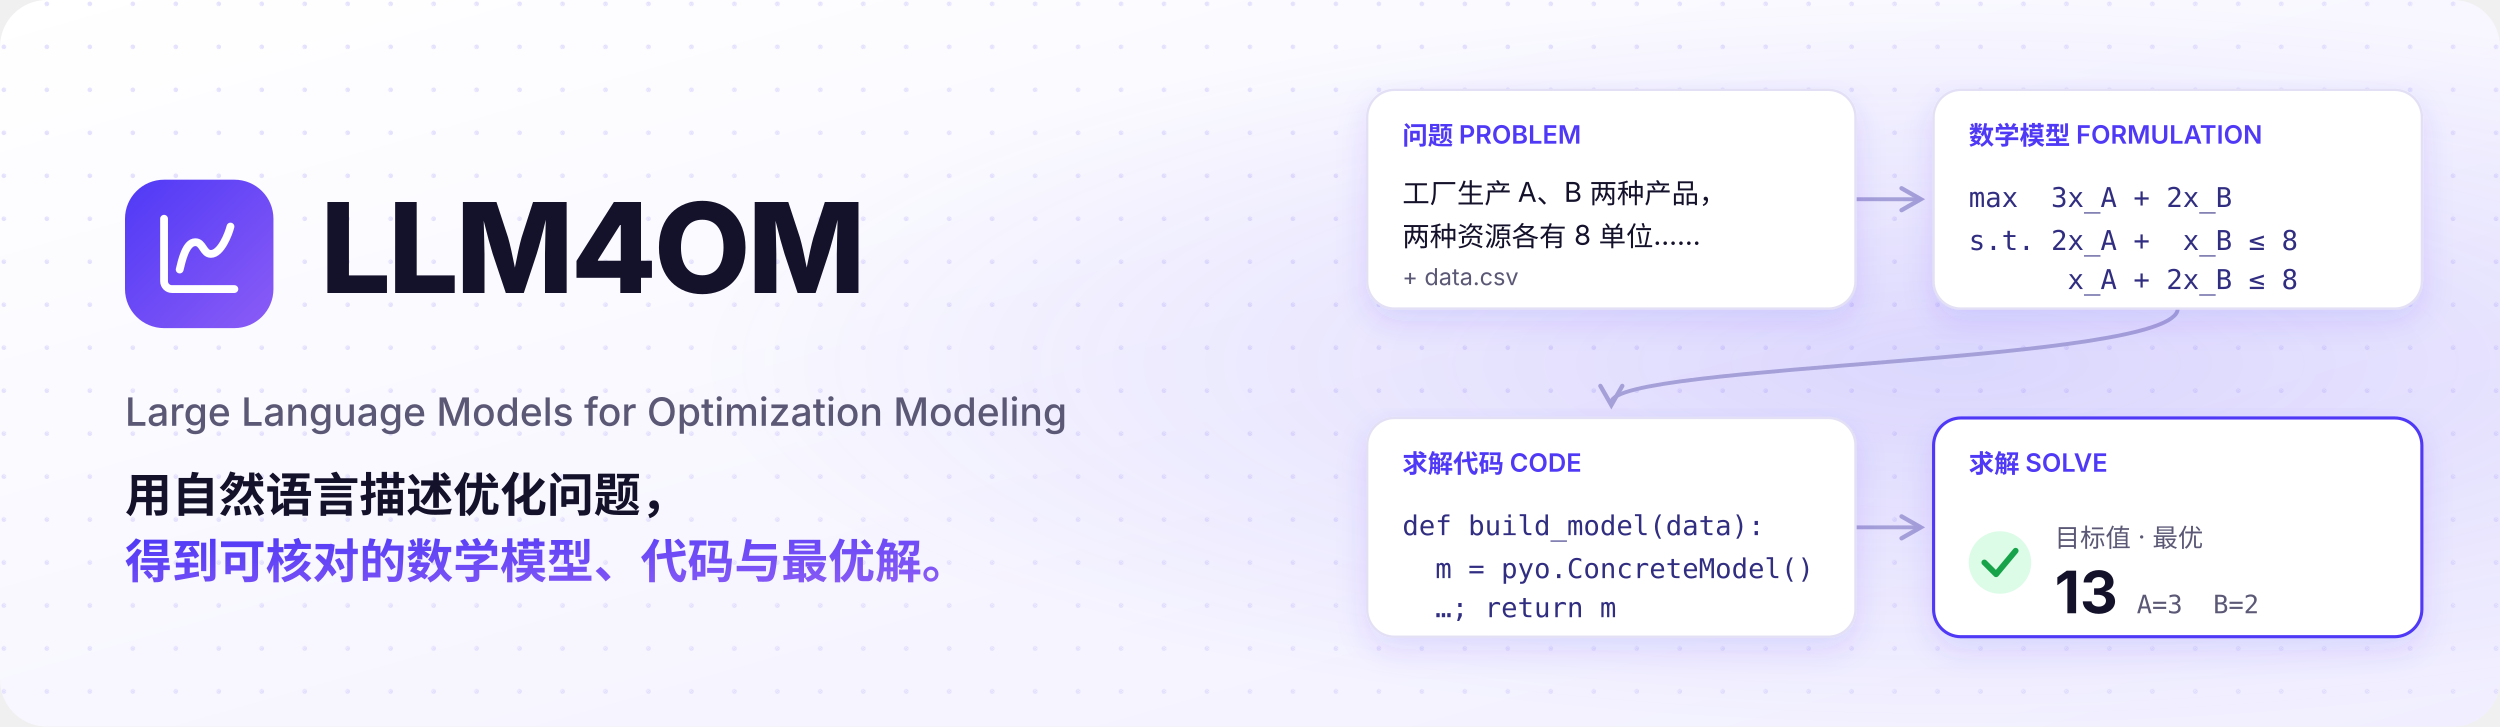
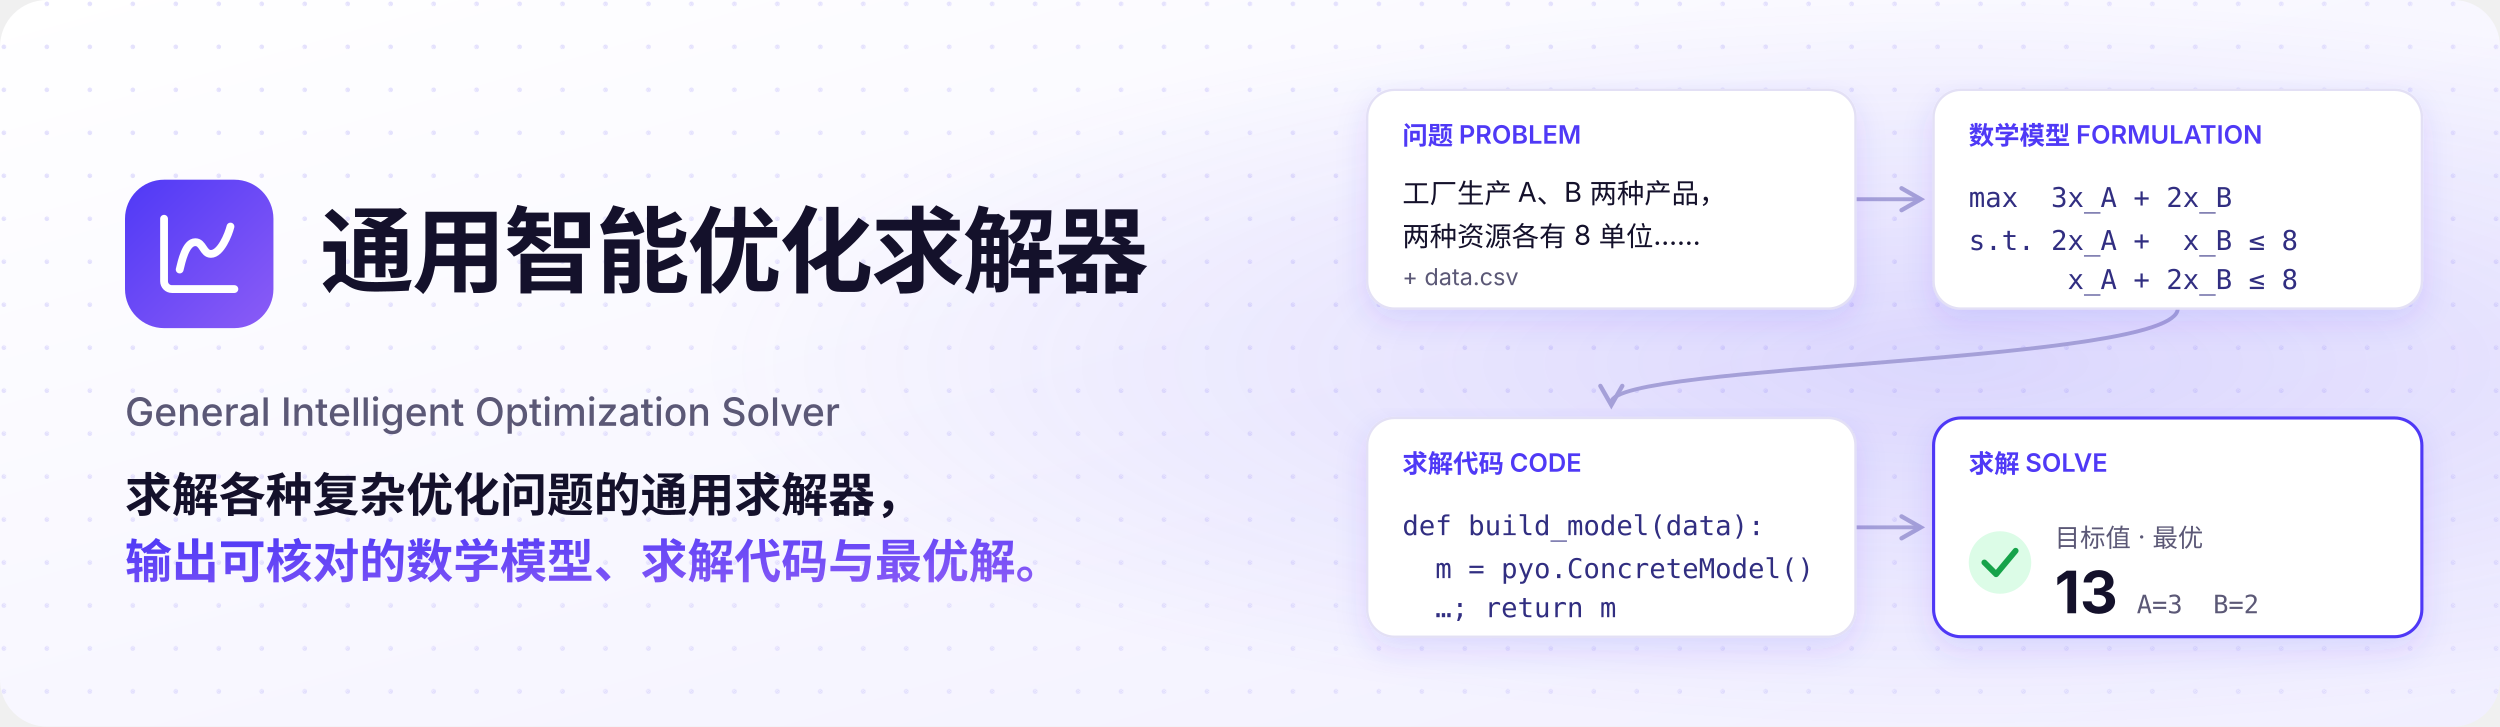
- <svg xmlns="http://www.w3.org/2000/svg" width="1280" height="372" viewBox="0 0 1280 372" role="img" aria-label="LLM4OM: natural-language problem to formulation, code and solution">
+ <svg xmlns="http://www.w3.org/2000/svg" width="1280" height="372" viewBox="0 0 1280 372" role="img" aria-label="通用智能优化求解器 (General Intelligent Optimization Solver): a general solver for optimization problems">
  <defs>
    <linearGradient id="bg" x1="0" y1="0" x2="1" y2="1">
      <stop offset="0" stop-color="#ffffff" />
      <stop offset="1" stop-color="#f1efff" />
    </linearGradient>
    <linearGradient id="brand" x1="0" y1="0" x2="1" y2="1">
      <stop offset="0" stop-color="#4f39f6" />
      <stop offset="1" stop-color="#8b5cf6" />
    </linearGradient>
    <pattern id="dots" width="22" height="22" patternUnits="userSpaceOnUse">
      <circle cx="2" cy="2" r="1.2" fill="#d9d5fb" />
    </pattern>
    <radialGradient id="glow" cx="0.78" cy="0.5" r="0.5">
      <stop offset="0" stop-color="#4f39f6" stop-opacity="0.16" />
      <stop offset="1" stop-color="#4f39f6" stop-opacity="0" />
    </radialGradient>
    <filter id="shadow" x="-10%" y="-10%" width="120%" height="140%">
      <feDropShadow dx="0" dy="6" stdDeviation="8" flood-color="#4f39f6" flood-opacity="0.12" />
    </filter>
    <marker id="head" viewBox="0 0 10 10" refX="7" refY="5" markerWidth="7" markerHeight="7" orient="auto">
      <path d="M1 1l7 4-7 4" fill="none" stroke="#a5a0d8" stroke-width="1.6" stroke-linecap="round" />
    </marker>
  </defs>
  <rect width="1280" height="372" rx="24" fill="url(#bg)" />
  <rect width="1280" height="372" rx="24" fill="url(#dots)" opacity="0.7" />
  <rect width="1280" height="372" rx="24" fill="url(#glow)" />
  <g transform="translate(64,92)">
    <rect width="76" height="76" rx="20" fill="url(#brand)" />
    <g transform="translate(14,14) scale(2)" fill="none" stroke="#fff" stroke-width="2" stroke-linecap="round" stroke-linejoin="round">
      <path d="M3 3v16a2 2 0 0 0 2 2h16" />
      <path d="M7 16c.5-2 1.5-7 4-7 2 0 2 3 4 3 2.5 0 4.5-5 5-7" />
    </g>
-     <text x="100" y="58" font-family="Inter, 'Segoe UI', 'PingFang SC', 'Noto Sans CJK SC', 'Microsoft YaHei', sans-serif" font-size="64" font-weight="800" fill="#14112b" letter-spacing="-1.5">LLM4OM</text>
+     <text x="100" y="54" font-family="Inter, 'Segoe UI', 'PingFang SC', 'Noto Sans CJK SC', 'Microsoft YaHei', sans-serif" font-size="48" font-weight="800" fill="#14112b" letter-spacing="-1">通用智能优化求解器</text>
  </g>
-   <text x="64" y="218" xml:space="preserve" font-family="Inter, 'Segoe UI', 'PingFang SC', 'Noto Sans CJK SC', 'Microsoft YaHei', sans-serif" font-size="20" font-weight="500" fill="#5b5876" text-anchor="start">Large Language Models for Optimization Modeling</text>
-   <text x="64" y="262" xml:space="preserve" font-family="Inter, 'Segoe UI', 'PingFang SC', 'Noto Sans CJK SC', 'Microsoft YaHei', sans-serif" font-size="24" font-weight="600" fill="#14112b" text-anchor="start">用自然语言描述优化问题，</text>
-   <text x="64" y="296" font-family="Inter, 'Segoe UI', 'PingFang SC', 'Noto Sans CJK SC', 'Microsoft YaHei', sans-serif" font-size="24" font-weight="600" fill="url(#brand)">得到可核对的数学模型、代码与最优解。</text>
+   <text x="64" y="218" xml:space="preserve" font-family="Inter, 'Segoe UI', 'PingFang SC', 'Noto Sans CJK SC', 'Microsoft YaHei', sans-serif" font-size="20" font-weight="500" fill="#5b5876" text-anchor="start">General Intelligent Optimization Solver</text>
+   <text x="64" y="262" xml:space="preserve" font-family="Inter, 'Segoe UI', 'PingFang SC', 'Noto Sans CJK SC', 'Microsoft YaHei', sans-serif" font-size="24" font-weight="600" fill="#14112b" text-anchor="start">求解各种复杂优化问题的通用求解器，</text>
+   <text x="64" y="296" font-family="Inter, 'Segoe UI', 'PingFang SC', 'Noto Sans CJK SC', 'Microsoft YaHei', sans-serif" font-size="24" font-weight="600" fill="url(#brand)">输出可核对的数学模型、求解代码与最优解。</text>
  <path d="M950 102 H982" stroke="#a5a0d8" stroke-width="2" fill="none" stroke-linecap="round" marker-end="url(#head)" />
  <path d="M1115 158 C1115 186 825 186 825 206" stroke="#a5a0d8" stroke-width="2" fill="none" stroke-linecap="round" marker-end="url(#head)" />
  <path d="M950 270 H982" stroke="#a5a0d8" stroke-width="2" fill="none" stroke-linecap="round" marker-end="url(#head)" />
  <g transform="translate(700,46)">
    <rect width="250" height="112" rx="14" fill="#ffffff" stroke="#e3e0f5" stroke-width="1.2" filter="url(#shadow)" />
    <text x="18" y="28" xml:space="preserve" font-family="Inter, 'Segoe UI', 'PingFang SC', 'Noto Sans CJK SC', 'Microsoft YaHei', sans-serif" font-size="13" font-weight="600" fill="#4f39f6" text-anchor="start">问题 PROBLEM</text>
    <text x="18" y="58" xml:space="preserve" font-family="Inter, 'Segoe UI', 'PingFang SC', 'Noto Sans CJK SC', 'Microsoft YaHei', sans-serif" font-size="14" font-weight="400" fill="#14112b" text-anchor="start">工厂生产 A、B 两种产品，</text>
    <text x="18" y="80" xml:space="preserve" font-family="Inter, 'Segoe UI', 'PingFang SC', 'Noto Sans CJK SC', 'Microsoft YaHei', sans-serif" font-size="14" font-weight="400" fill="#14112b" text-anchor="start">两种资源各有 8 单位……</text>
    <text x="18" y="100" xml:space="preserve" font-family="Inter, 'Segoe UI', 'PingFang SC', 'Noto Sans CJK SC', 'Microsoft YaHei', sans-serif" font-size="12" font-weight="400" fill="#5b5876" text-anchor="start">+ data.csv</text>
  </g>
  <g transform="translate(990,46)">
    <rect width="250" height="112" rx="14" fill="#ffffff" stroke="#e3e0f5" stroke-width="1.2" filter="url(#shadow)" />
    <text x="18" y="28" xml:space="preserve" font-family="Inter, 'Segoe UI', 'PingFang SC', 'Noto Sans CJK SC', 'Microsoft YaHei', sans-serif" font-size="13" font-weight="600" fill="#4f39f6" text-anchor="start">数学模型 FORMULATION</text>
    <text x="18" y="60" xml:space="preserve" font-family="'JetBrains Mono', 'SFMono-Regular', Menlo, Consolas, monospace" font-size="14" font-weight="400" fill="#312e81" text-anchor="start">max  3x_A + 2x_B</text>
    <text x="18" y="82" xml:space="preserve" font-family="'JetBrains Mono', 'SFMono-Regular', Menlo, Consolas, monospace" font-size="14" font-weight="400" fill="#312e81" text-anchor="start">s.t. 2x_A +  x_B ≤ 8</text>
    <text x="18" y="102" xml:space="preserve" font-family="'JetBrains Mono', 'SFMono-Regular', Menlo, Consolas, monospace" font-size="14" font-weight="400" fill="#312e81" text-anchor="start">      x_A + 2x_B ≤ 8</text>
  </g>
  <g transform="translate(700,214)">
    <rect width="250" height="112" rx="14" fill="#ffffff" stroke="#e3e0f5" stroke-width="1.2" filter="url(#shadow)" />
    <text x="18" y="28" xml:space="preserve" font-family="Inter, 'Segoe UI', 'PingFang SC', 'Noto Sans CJK SC', 'Microsoft YaHei', sans-serif" font-size="13" font-weight="600" fill="#4f39f6" text-anchor="start">求解代码 CODE</text>
    <text x="18" y="60" xml:space="preserve" font-family="'JetBrains Mono', 'SFMono-Regular', Menlo, Consolas, monospace" font-size="14" font-weight="400" fill="#312e81" text-anchor="start">def build_model(data):</text>
    <text x="18" y="82" xml:space="preserve" font-family="'JetBrains Mono', 'SFMono-Regular', Menlo, Consolas, monospace" font-size="14" font-weight="400" fill="#312e81" text-anchor="start">  m = pyo.ConcreteModel()</text>
    <text x="18" y="102" xml:space="preserve" font-family="'JetBrains Mono', 'SFMono-Regular', Menlo, Consolas, monospace" font-size="14" font-weight="400" fill="#312e81" text-anchor="start">  …; return m</text>
  </g>
  <g transform="translate(990,214)">
    <rect width="250" height="112" rx="14" fill="#ffffff" stroke="#4f39f6" stroke-width="1.6" filter="url(#shadow)" />
    <text x="18" y="28" xml:space="preserve" font-family="Inter, 'Segoe UI', 'PingFang SC', 'Noto Sans CJK SC', 'Microsoft YaHei', sans-serif" font-size="13" font-weight="600" fill="#4f39f6" text-anchor="start">求解 SOLVE</text>
    <circle cx="34" cy="74" r="16" fill="#dcfce7" />
    <path d="M26 74l6 6 10-12" fill="none" stroke="#16a34a" stroke-width="3" stroke-linecap="round" stroke-linejoin="round" />
    <text x="62" y="66" xml:space="preserve" font-family="Inter, 'Segoe UI', 'PingFang SC', 'Noto Sans CJK SC', 'Microsoft YaHei', sans-serif" font-size="13" font-weight="400" fill="#5b5876" text-anchor="start">目标值 · 最优</text>
    <text x="62" y="100" xml:space="preserve" font-family="Inter, 'Segoe UI', 'PingFang SC', 'Noto Sans CJK SC', 'Microsoft YaHei', sans-serif" font-size="30" font-weight="700" fill="#14112b" text-anchor="start">13</text>
    <text x="104" y="100" xml:space="preserve" font-family="'JetBrains Mono', 'SFMono-Regular', Menlo, Consolas, monospace" font-size="13" font-weight="400" fill="#5b5876" text-anchor="start">A=3  B=2</text>
  </g>
</svg>
